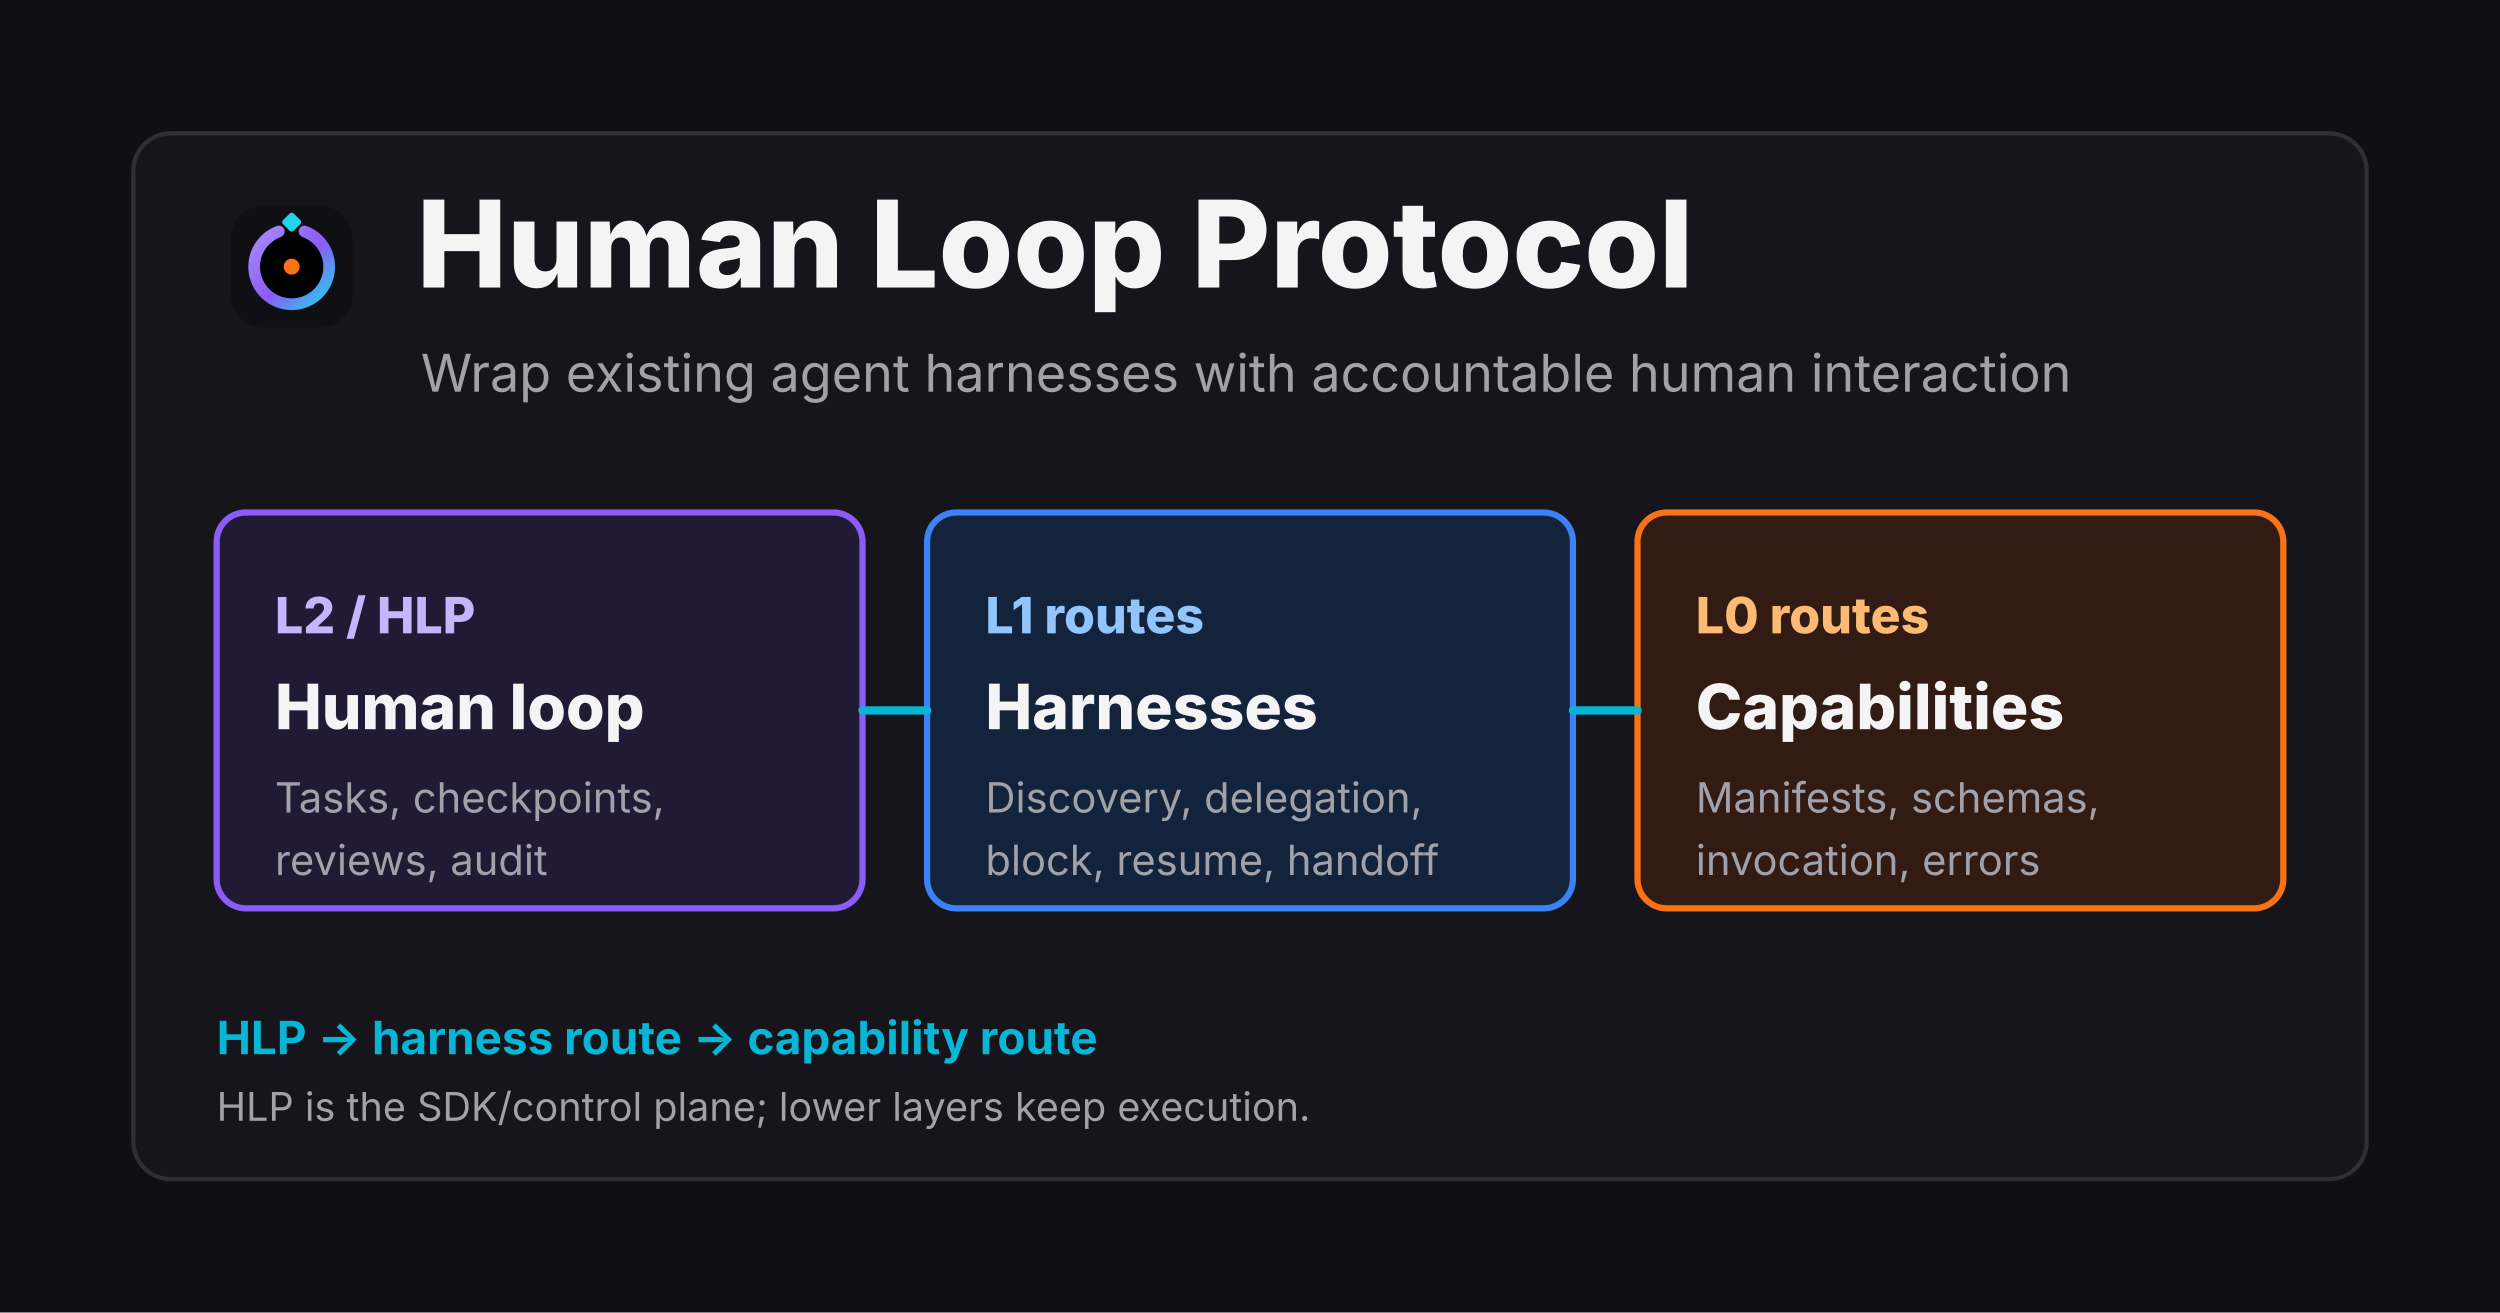
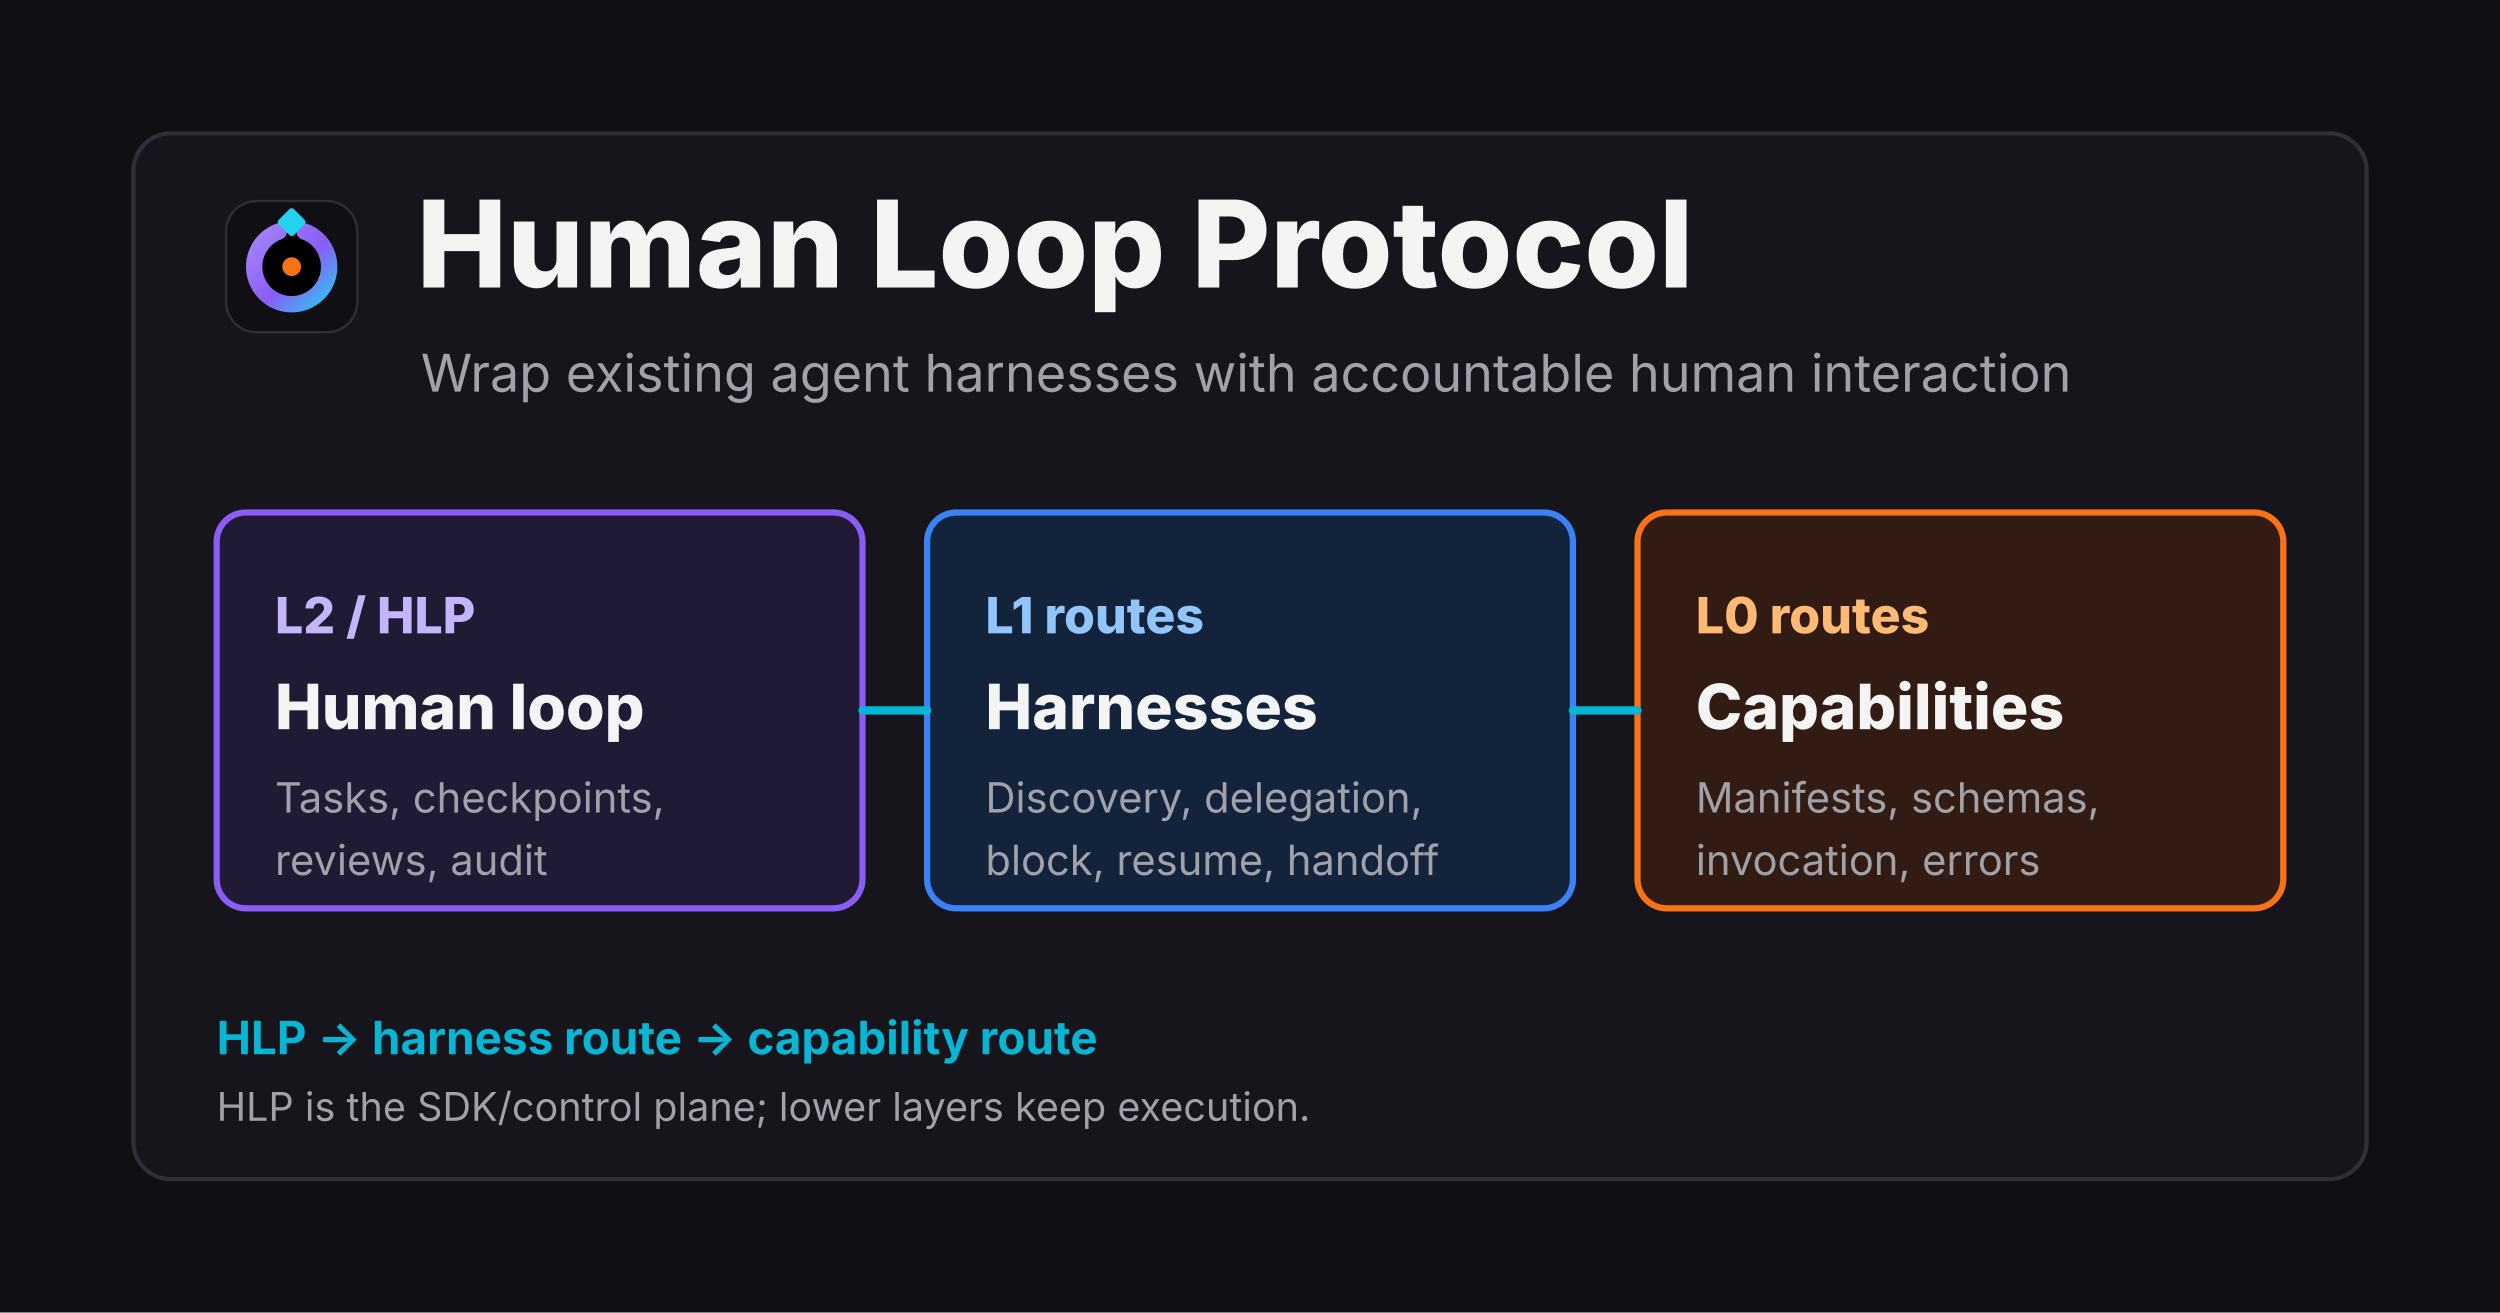
<svg xmlns="http://www.w3.org/2000/svg" width="1200" height="630" viewBox="0 0 1200 630" role="img" aria-labelledby="title desc">
  <defs>
-     <linearGradient id="og-ring" x1="16" y1="16" x2="48" y2="48" gradientUnits="userSpaceOnUse">
+     <linearGradient id="og-ring" x1="14" y1="14" x2="50" y2="50" gradientUnits="userSpaceOnUse">
      <stop stop-color="#A78BFA" />
      <stop offset="0.55" stop-color="#8B5CF6" />
      <stop offset="1" stop-color="#22D3EE" />
    </linearGradient>
  </defs>
  <rect width="1200" height="630" fill="#101014" />
  <rect x="64" y="64" width="1072" height="502" rx="18" fill="#15151b" stroke="#2f2f38" stroke-width="2" />
  <g transform="translate(104 92) scale(1.125)">
-     <rect x="6" y="6" width="52" height="52" rx="14" fill="#101014" />
-     <path d="M37.5 17 A16 16 0 1 1 26.5 17" stroke="url(#og-ring)" stroke-width="5" stroke-linecap="round" />
-     <rect x="28.8" y="9.8" width="6.4" height="6.4" rx="1.2" transform="rotate(45 32 13)" fill="#22D3EE" />
-     <circle cx="32" cy="32" r="3.4" fill="#F97316" />
+     <rect x="4" y="4" width="56" height="56" rx="13" fill="#101014" stroke="#2F2F38" stroke-width="1" />
+     <path d="M37.5 17 A16 16 0 1 1 26.5 17" stroke="url(#og-ring)" stroke-width="7" stroke-linecap="round" />
+     <rect x="27.4" y="8.4" width="9.2" height="9.2" rx="1.4" transform="rotate(45 32 13)" fill="#22D3EE" />
+     <circle cx="32" cy="32" r="4" fill="#F97316" />
  </g>
  <text x="200" y="138" fill="#f4f4f5" font-family="Inter, ui-sans-serif, system-ui, sans-serif" font-size="58" font-weight="760">Human Loop Protocol</text>
  <text x="202" y="188" fill="#a1a1aa" font-family="Inter, ui-sans-serif, system-ui, sans-serif" font-size="25">Wrap existing agent harnesses with accountable human interaction</text>
  <g transform="translate(104 246)">
    <rect width="310" height="190" rx="14" fill="#211a34" stroke="#8b5cf6" stroke-width="3" />
    <text x="28" y="58" fill="#c4b5fd" font-family="Inter, ui-sans-serif, system-ui, sans-serif" font-size="24" font-weight="760">L2 / HLP</text>
    <text x="28" y="104" fill="#f4f4f5" font-family="Inter, ui-sans-serif, system-ui, sans-serif" font-size="30" font-weight="760">Human loop</text>
    <text x="28" y="144" fill="#a1a1aa" font-family="Inter, ui-sans-serif, system-ui, sans-serif" font-size="20">Tasks, checkpoints,</text>
    <text x="28" y="174" fill="#a1a1aa" font-family="Inter, ui-sans-serif, system-ui, sans-serif" font-size="20">reviews, audit</text>
  </g>
  <g transform="translate(445 246)">
    <rect width="310" height="190" rx="14" fill="#13233c" stroke="#3b82f6" stroke-width="3" />
    <text x="28" y="58" fill="#93c5fd" font-family="Inter, ui-sans-serif, system-ui, sans-serif" font-size="24" font-weight="760">L1 routes</text>
    <text x="28" y="104" fill="#f4f4f5" font-family="Inter, ui-sans-serif, system-ui, sans-serif" font-size="30" font-weight="760">Harnesses</text>
    <text x="28" y="144" fill="#a1a1aa" font-family="Inter, ui-sans-serif, system-ui, sans-serif" font-size="20">Discovery, delegation,</text>
    <text x="28" y="174" fill="#a1a1aa" font-family="Inter, ui-sans-serif, system-ui, sans-serif" font-size="20">block, resume, handoff</text>
  </g>
  <g transform="translate(786 246)">
    <rect width="310" height="190" rx="14" fill="#321b12" stroke="#f97316" stroke-width="3" />
    <text x="28" y="58" fill="#fdba74" font-family="Inter, ui-sans-serif, system-ui, sans-serif" font-size="24" font-weight="760">L0 routes</text>
    <text x="28" y="104" fill="#f4f4f5" font-family="Inter, ui-sans-serif, system-ui, sans-serif" font-size="30" font-weight="760">Capabilities</text>
    <text x="28" y="144" fill="#a1a1aa" font-family="Inter, ui-sans-serif, system-ui, sans-serif" font-size="20">Manifests, schemas,</text>
    <text x="28" y="174" fill="#a1a1aa" font-family="Inter, ui-sans-serif, system-ui, sans-serif" font-size="20">invocation, errors</text>
  </g>
  <path d="M414 341H445" stroke="#06b6d4" stroke-width="4" stroke-linecap="round" />
  <path d="M755 341H786" stroke="#06b6d4" stroke-width="4" stroke-linecap="round" />
  <text x="104" y="506" fill="#06b6d4" font-family="Inter, ui-sans-serif, system-ui, sans-serif" font-size="22" font-weight="700">HLP -&gt; harness route -&gt; capability route</text>
  <text x="104" y="538" fill="#a1a1aa" font-family="Inter, ui-sans-serif, system-ui, sans-serif" font-size="19">HLP is the SDK/control plane; lower layers keep execution.</text>
</svg>
